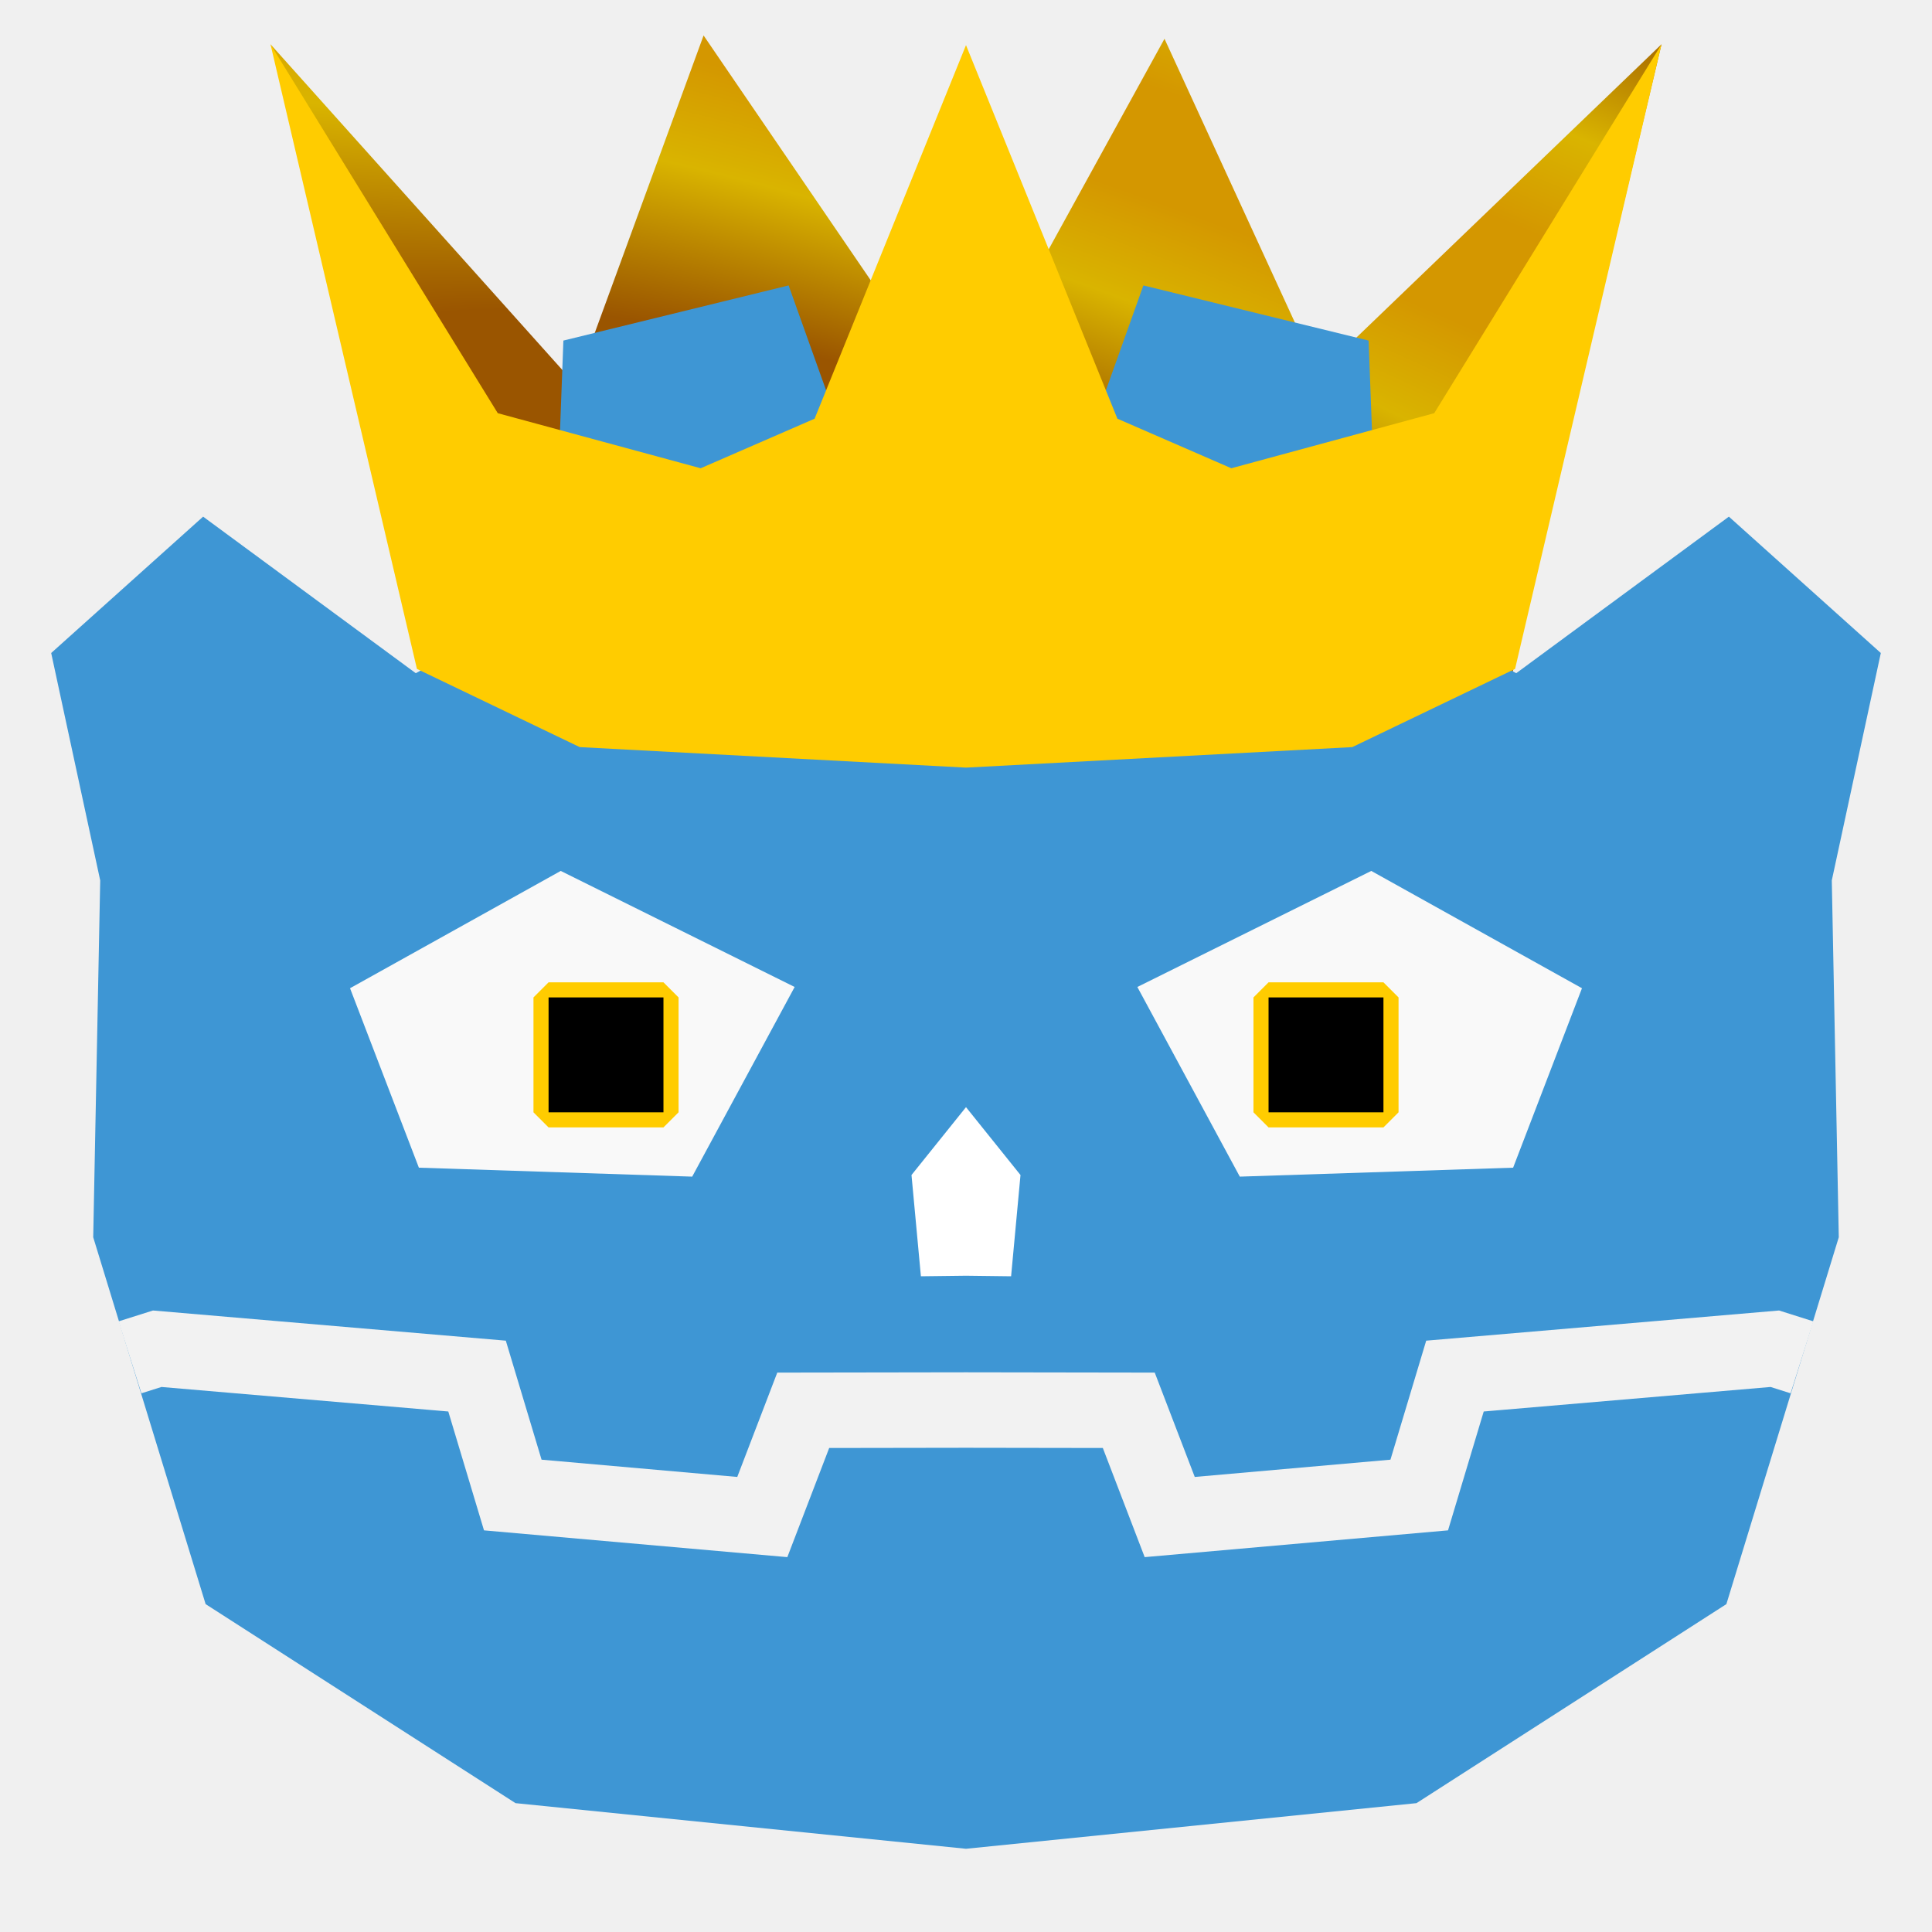
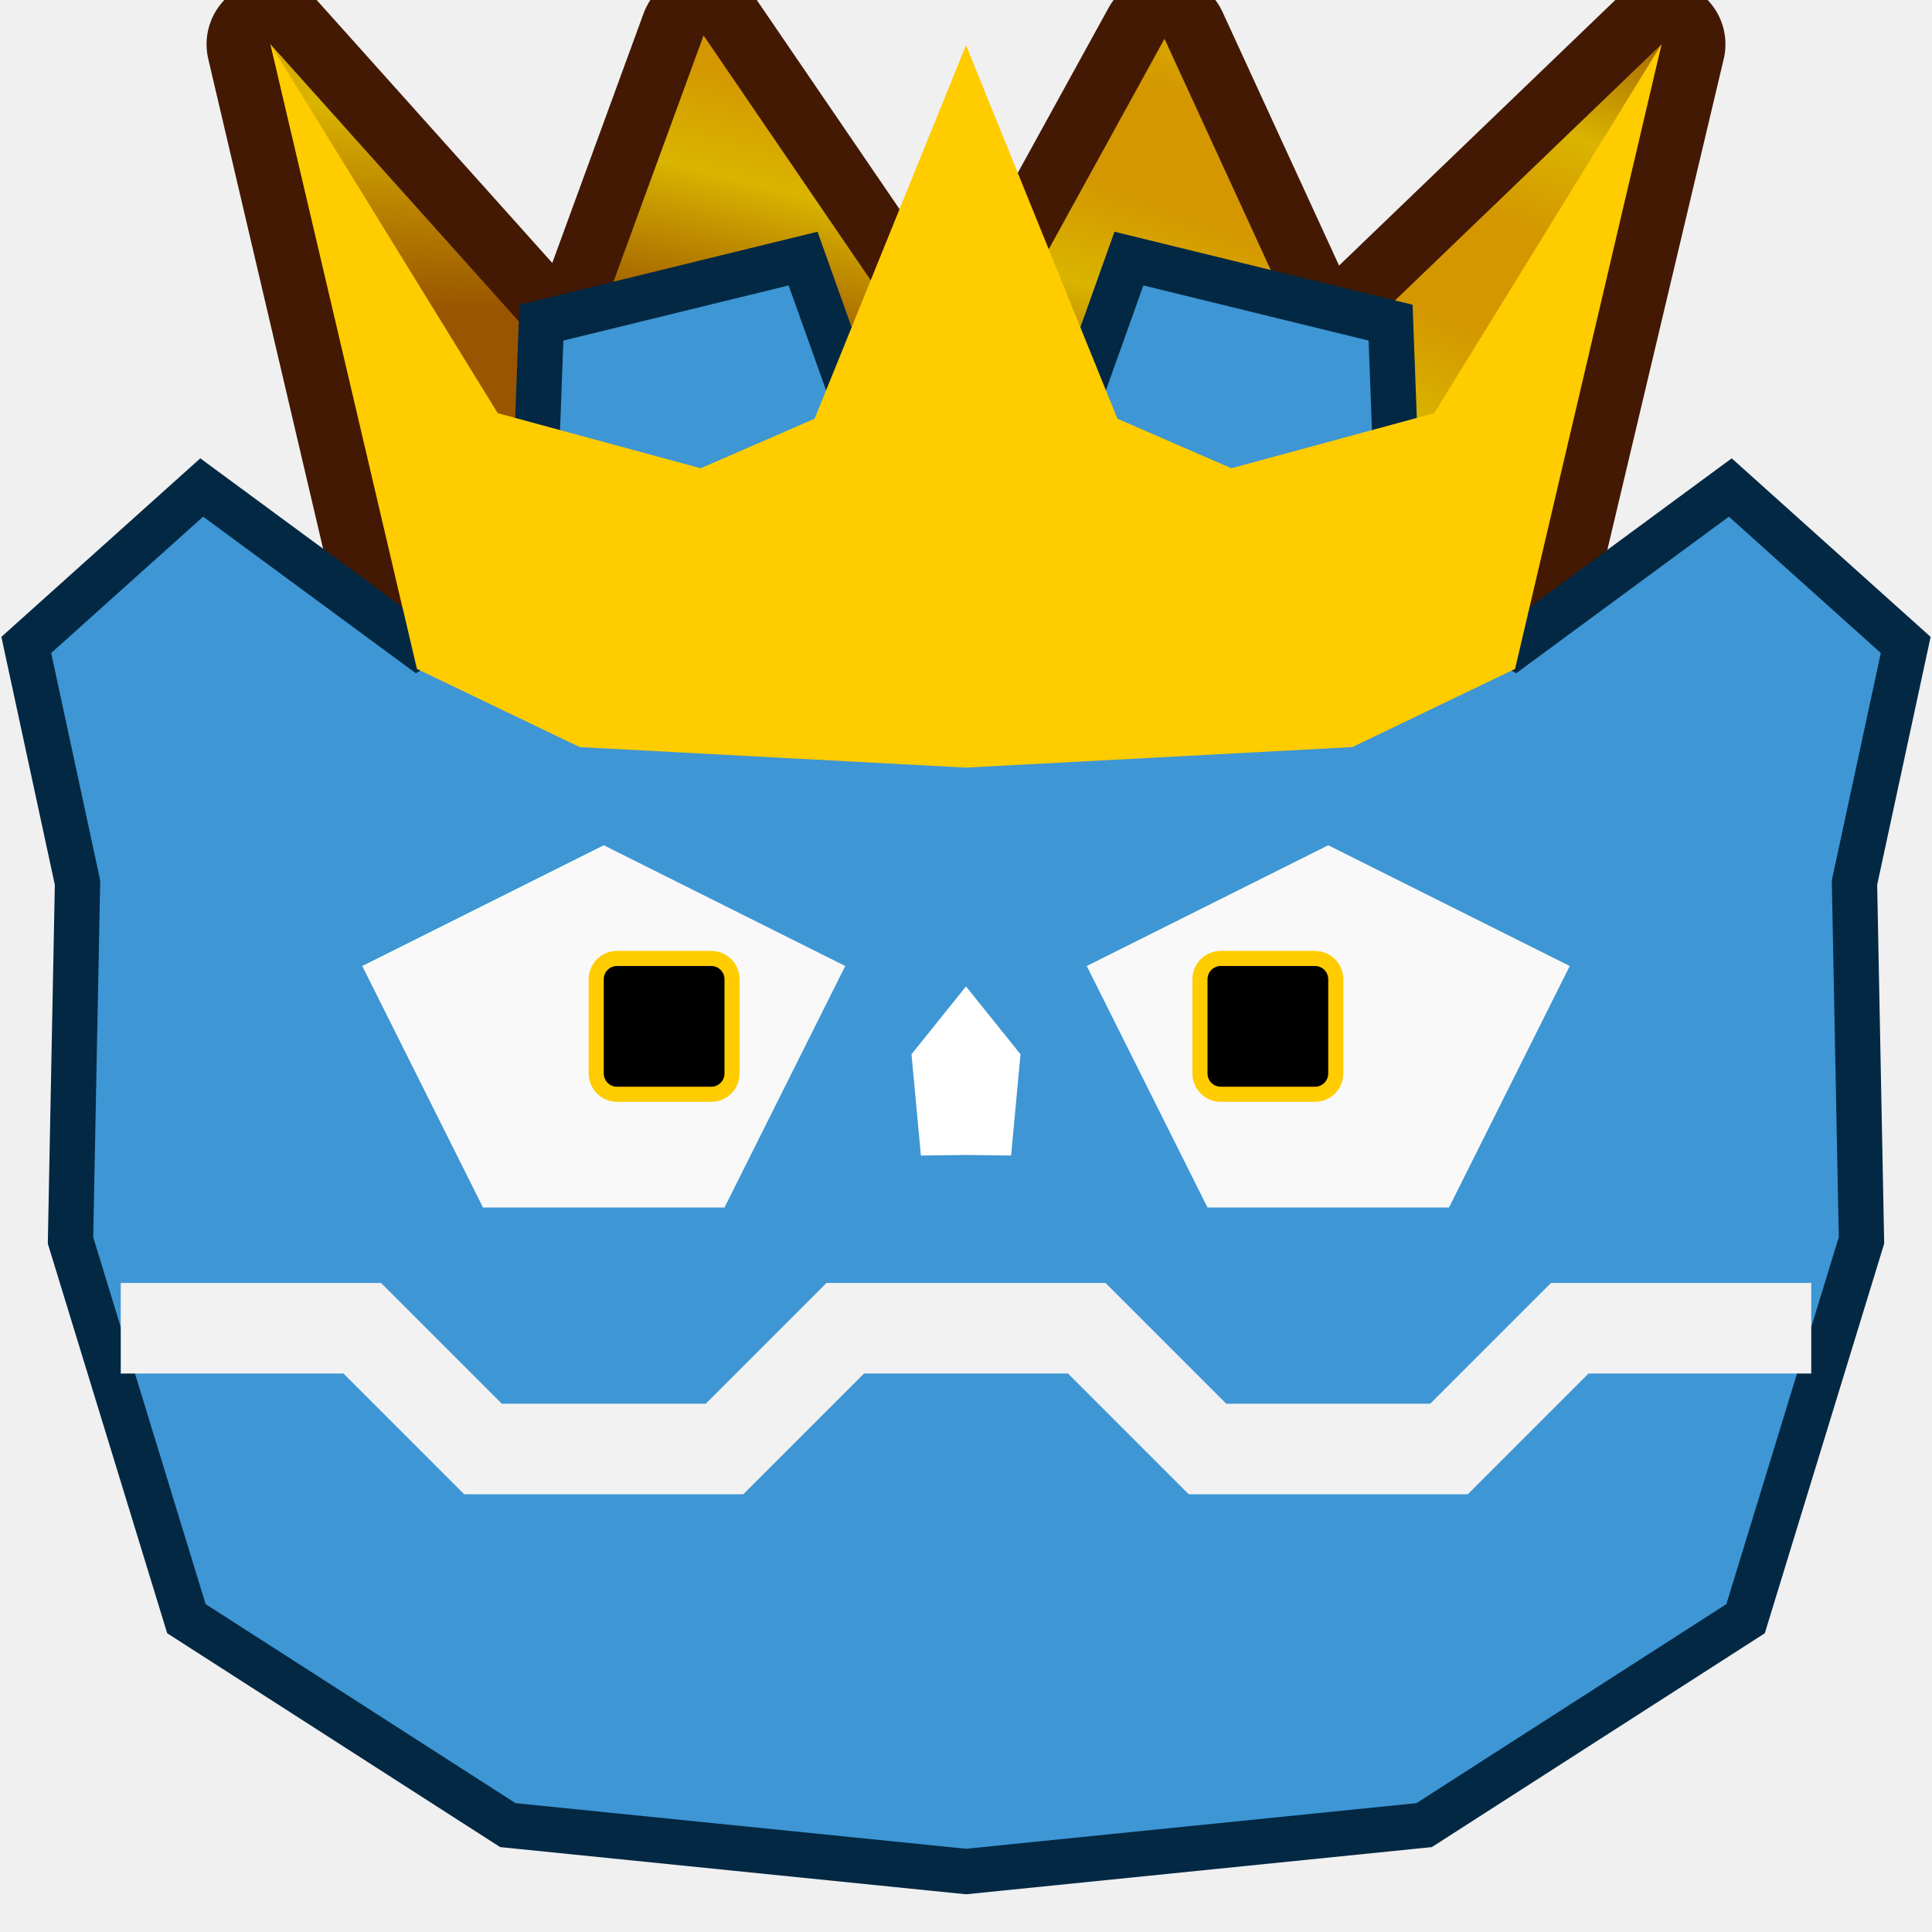
<svg xmlns="http://www.w3.org/2000/svg" xmlns:xlink="http://www.w3.org/1999/xlink" height="128" width="128" version="1.1" id="svg7">
  <defs id="defs7">
    <radialGradient xlink:href="#linearGradient14" id="radialGradient16" cx="7.199" cy="6.154" fx="7.199" fy="6.154" r="7.611" gradientTransform="matrix(13.25971,4.736118,-2.603938,3.442293,-21.44814,-19.06016)" gradientUnits="userSpaceOnUse" spreadMethod="reflect" />
    <linearGradient id="linearGradient14">
      <stop style="stop-color:#9a5500;stop-opacity:1;" offset="0.352" id="stop15" />
      <stop style="stop-color:#d9b400;stop-opacity:1;" offset="0.67" id="stop17" />
      <stop style="stop-color:#d49700;stop-opacity:1;" offset="0.888" id="stop16" />
    </linearGradient>
  </defs>
-   <path style="display:inline;fill:url(#radialGradient16);fill-opacity:1;stroke:none;stroke-width:8.47;stroke-linecap:butt;stroke-linejoin:bevel;stroke-miterlimit:4;stroke-dasharray:none;stroke-dashoffset:0;stroke-opacity:1" d="m 17.92,2.932 17.087,38.756 14.921,5.961 12.321,1.768 L 88.677,48.372 100.035,45.3 110.08,2.932 87.356,24.777 77.151,2.569 63.592,27.219 46.614,2.35 38.143,25.5 Z" id="path2-3" />
-   <path style="opacity:1;fill:#3e96d4;fill-opacity:1;stroke:none;stroke-width:0.945;stroke-linecap:butt;stroke-linejoin:bevel;stroke-miterlimit:4;stroke-dasharray:none;stroke-dashoffset:0;stroke-opacity:1" d="M 52.248,18.91 37.326,22.564 36.689,39.578 27.547,44.602 13.457,34.229 3.391,43.264 6.639,58.33 6.176,81.971 13.623,106.277 34.154,119.463 64,122.486 93.846,119.463 114.377,106.277 121.824,81.971 121.361,58.33 124.609,43.264 114.543,34.229 100.453,44.602 91.311,39.578 90.674,22.564 75.752,18.91 69.904,35.281 64,34.303 58.096,35.281 Z" id="path4" />
+   <path style="display:inline;fill:url(#radialGradient16);fill-opacity:1;stroke:#431903;stroke-width:8.47;stroke-linecap:butt;stroke-linejoin:round;stroke-miterlimit:4;stroke-dasharray:none;stroke-dashoffset:0;stroke-opacity:1;paint-order:stroke fill markers" d="m 17.92,2.932 9.703,41.387 22.305,3.331 12.321,1.768 L 88.677,48.372 100.035,45.3 110.08,2.932 87.356,24.777 77.151,2.569 63.592,27.219 46.614,2.35 38.143,25.5 Z" id="path2-3" />
+   <path style="opacity:1;fill:#3e96d4;fill-opacity:1;stroke:#032843;stroke-width:6;stroke-linecap:butt;stroke-linejoin:miter;stroke-miterlimit:4;stroke-dasharray:none;stroke-dashoffset:0;stroke-opacity:1;paint-order:stroke fill markers" d="M 52.248,18.91 37.326,22.564 36.689,39.578 27.547,44.602 13.457,34.229 3.391,43.264 6.639,58.33 6.176,81.971 13.623,106.277 34.154,119.463 64,122.486 93.846,119.463 114.377,106.277 121.824,81.971 121.361,58.33 124.609,43.264 114.543,34.229 100.453,44.602 91.311,39.578 90.674,22.564 75.752,18.91 69.904,35.281 64,34.303 58.096,35.281 Z" id="path4" />
  <path style="display:inline;fill:#ffcc00;fill-opacity:1;stroke:none;stroke-width:8.47;stroke-linecap:butt;stroke-linejoin:bevel;stroke-miterlimit:4;stroke-dasharray:none;stroke-dashoffset:0;stroke-opacity:1" d="M 17.92,2.932 27.623,44.318 38.408,49.498 64,50.857 89.592,49.498 100.377,44.318 110.08,2.932 95.021,27.375 81.578,31.023 74.031,27.74 64,2.99 53.969,27.74 46.422,31.023 32.979,27.375 Z" id="path1-6" />
-   <path style="opacity:1;fill:none;fill-opacity:1;stroke:#f2f2f2;stroke-width:5;stroke-linecap:butt;stroke-linejoin:miter;stroke-miterlimit:4;stroke-dasharray:none;stroke-dashoffset:0;stroke-opacity:1" d="m 8.614,89.927 1.801,-0.57 21.191,1.812 2.367,7.88 16.531,1.459 2.712,-7.072 L 64,93.419 l 10.785,0.017 2.712,7.072 16.531,-1.459 2.367,-7.88 21.191,-1.812 1.801,0.57" id="path5" />
-   <path style="opacity:1;vector-effect:none;fill:#f9f9f9;fill-opacity:1;stroke:none;stroke-width:0.945;stroke-linecap:butt;stroke-linejoin:bevel;stroke-miterlimit:4;stroke-dasharray:none;stroke-dashoffset:0;stroke-opacity:1" d="m 26.791,67.634 13.959,-7.772 15.498,7.689 -6.788,12.565 -18.108,-0.593 z m 81.619,0 -13.959,-7.772 -15.498,7.689 6.788,12.565 18.108,-0.593 z" id="path6" transform="translate(-3.600385,-2.161188)" />
-   <path style="fill:#000000;fill-opacity:1;stroke:#ffcc00;stroke-width:2;stroke-linejoin:bevel;stroke-dasharray:none;stroke-dashoffset:0;paint-order:stroke fill markers" id="rect7" width="7.612" height="7.612" x="38" y="67.493" d="m 38,67.493 h 7.612 v 7.612 h -7.612 z m 55.313,0 h -7.612 v 7.612 h 7.612 z" transform="translate(-1.655841,-1.411188)" ry="0" />
-   <path style="opacity:1;vector-effect:none;fill:#ffffff;fill-opacity:1;stroke:none;stroke-width:0.945;stroke-linecap:butt;stroke-linejoin:bevel;stroke-miterlimit:4;stroke-dasharray:none;stroke-dashoffset:0;stroke-opacity:1" d="m 64,73.352 -3.611,4.496 0.623,6.709 L 64,84.52 l 2.988,0.037 0.623,-6.709 z" id="path8" />
+   <path style="fill:none;fill-opacity:1;stroke:#f2f2f2;stroke-width:6;stroke-linecap:butt;stroke-linejoin:miter;stroke-miterlimit:4;stroke-dasharray:none;stroke-dashoffset:0;stroke-opacity:1" d="m 8,88.5 h 16 l 8,8 h 16 l 8,-8 h 8 8 l 8,8 h 16 l 8,-8 h 16" id="path5-6" transform="translate(0,-0.5)" />
+   <path style="vector-effect:none;fill:#f9f9f9;fill-opacity:1;stroke:none;stroke-width:0.945;stroke-linecap:butt;stroke-linejoin:bevel;stroke-miterlimit:4;stroke-dasharray:none;stroke-dashoffset:0;stroke-opacity:1" d="m 28.307,66.338 16,-8 16,8 -8,16 h -16 z m 80,0 -16,-8 -16,8 8,16 h 16 z" id="path6-7" transform="translate(-4.307491,-2.337965)" />
+   <path style="opacity:1;vector-effect:none;fill:#ffffff;fill-opacity:1;stroke:none;stroke-width:0.945;stroke-linecap:butt;stroke-linejoin:bevel;stroke-miterlimit:4;stroke-dasharray:none;stroke-dashoffset:0;stroke-opacity:1" d="m 64,73.352 -3.611,4.496 0.623,6.709 L 64,84.52 l 2.988,0.037 0.623,-6.709 z" id="path8" transform="translate(0,-8)" />
+   <path style="fill:#000000;fill-opacity:1;stroke:#ffcc00;stroke-width:2;stroke-linejoin:bevel;stroke-dasharray:none;stroke-dashoffset:0;paint-order:stroke fill markers" id="rect7" width="8" height="8" x="41.469" y="66.462" d="m 42.349,66.462 h 6.239 c 0.488,0 0.88,0.393 0.88,0.88 v 6.239 c 0,0.488 -0.393,0.88 -0.88,0.88 h -6.239 c -0.488,0 -0.88,-0.393 -0.88,-0.88 v -6.239 c 0,-0.488 0.393,-0.88 0.88,-0.88 z m 46.239,0 h -6.239 c -0.488,0 -0.88,0.393 -0.88,0.88 v 6.239 c 0,0.488 0.393,0.88 0.88,0.88 h 6.239 c 0.488,0 0.88,-0.393 0.88,-0.88 v -6.239 c 0,-0.488 -0.393,-0.88 -0.88,-0.88 z" transform="translate(-1.468605,-2.462471)" ry="0.88" rx="0" />
</svg>
